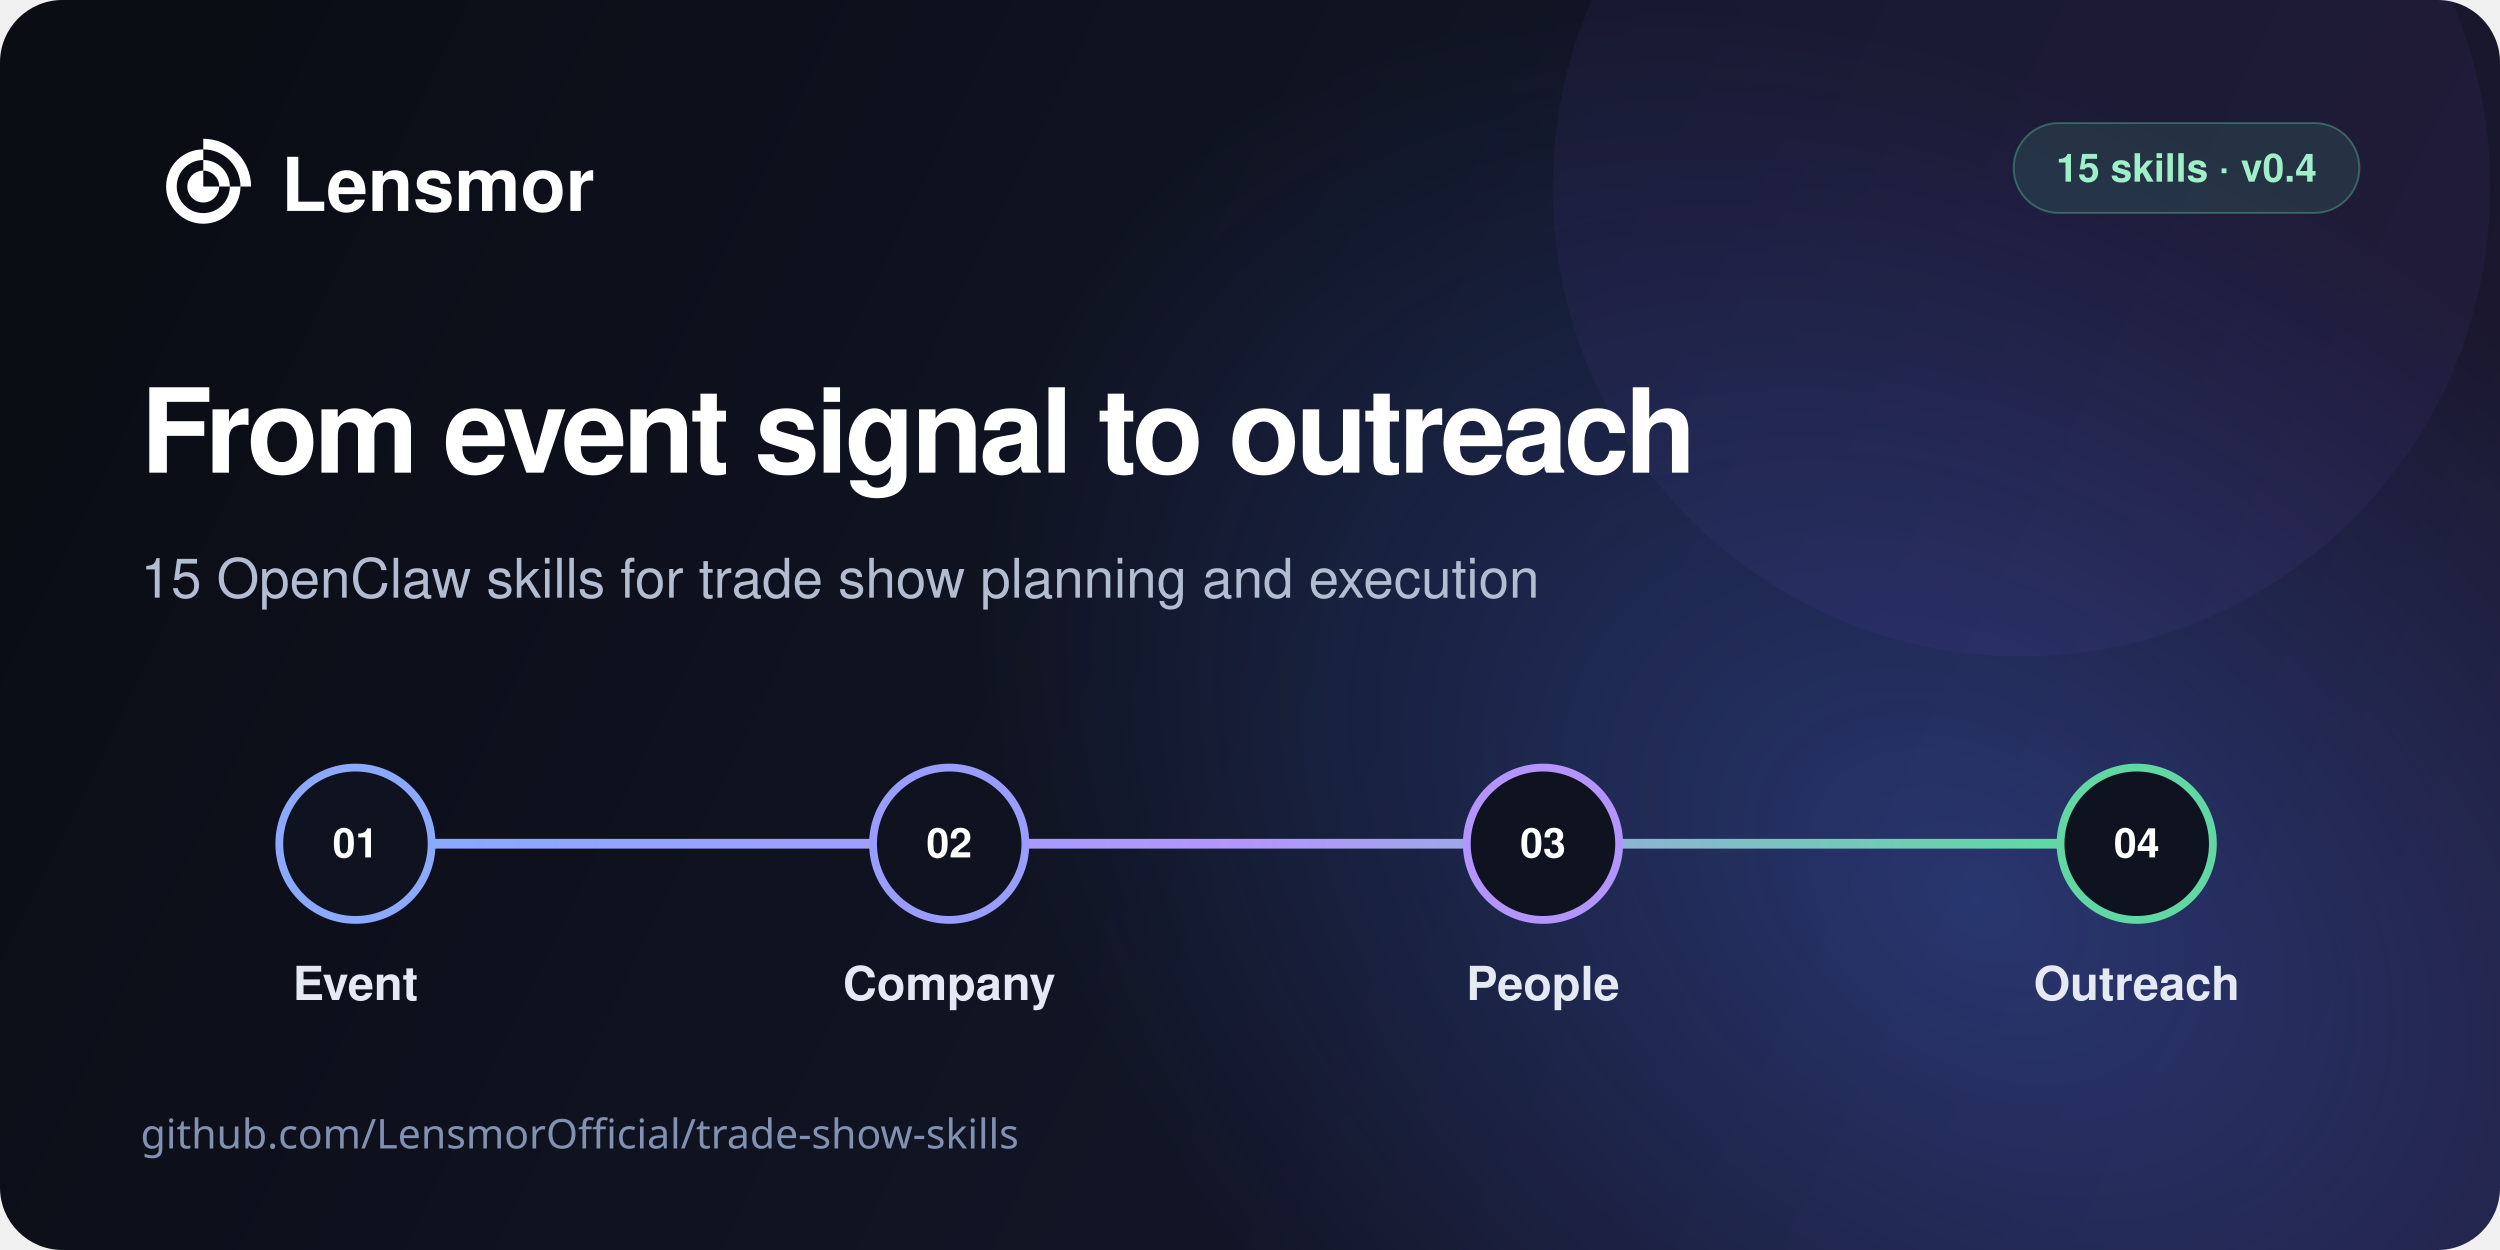
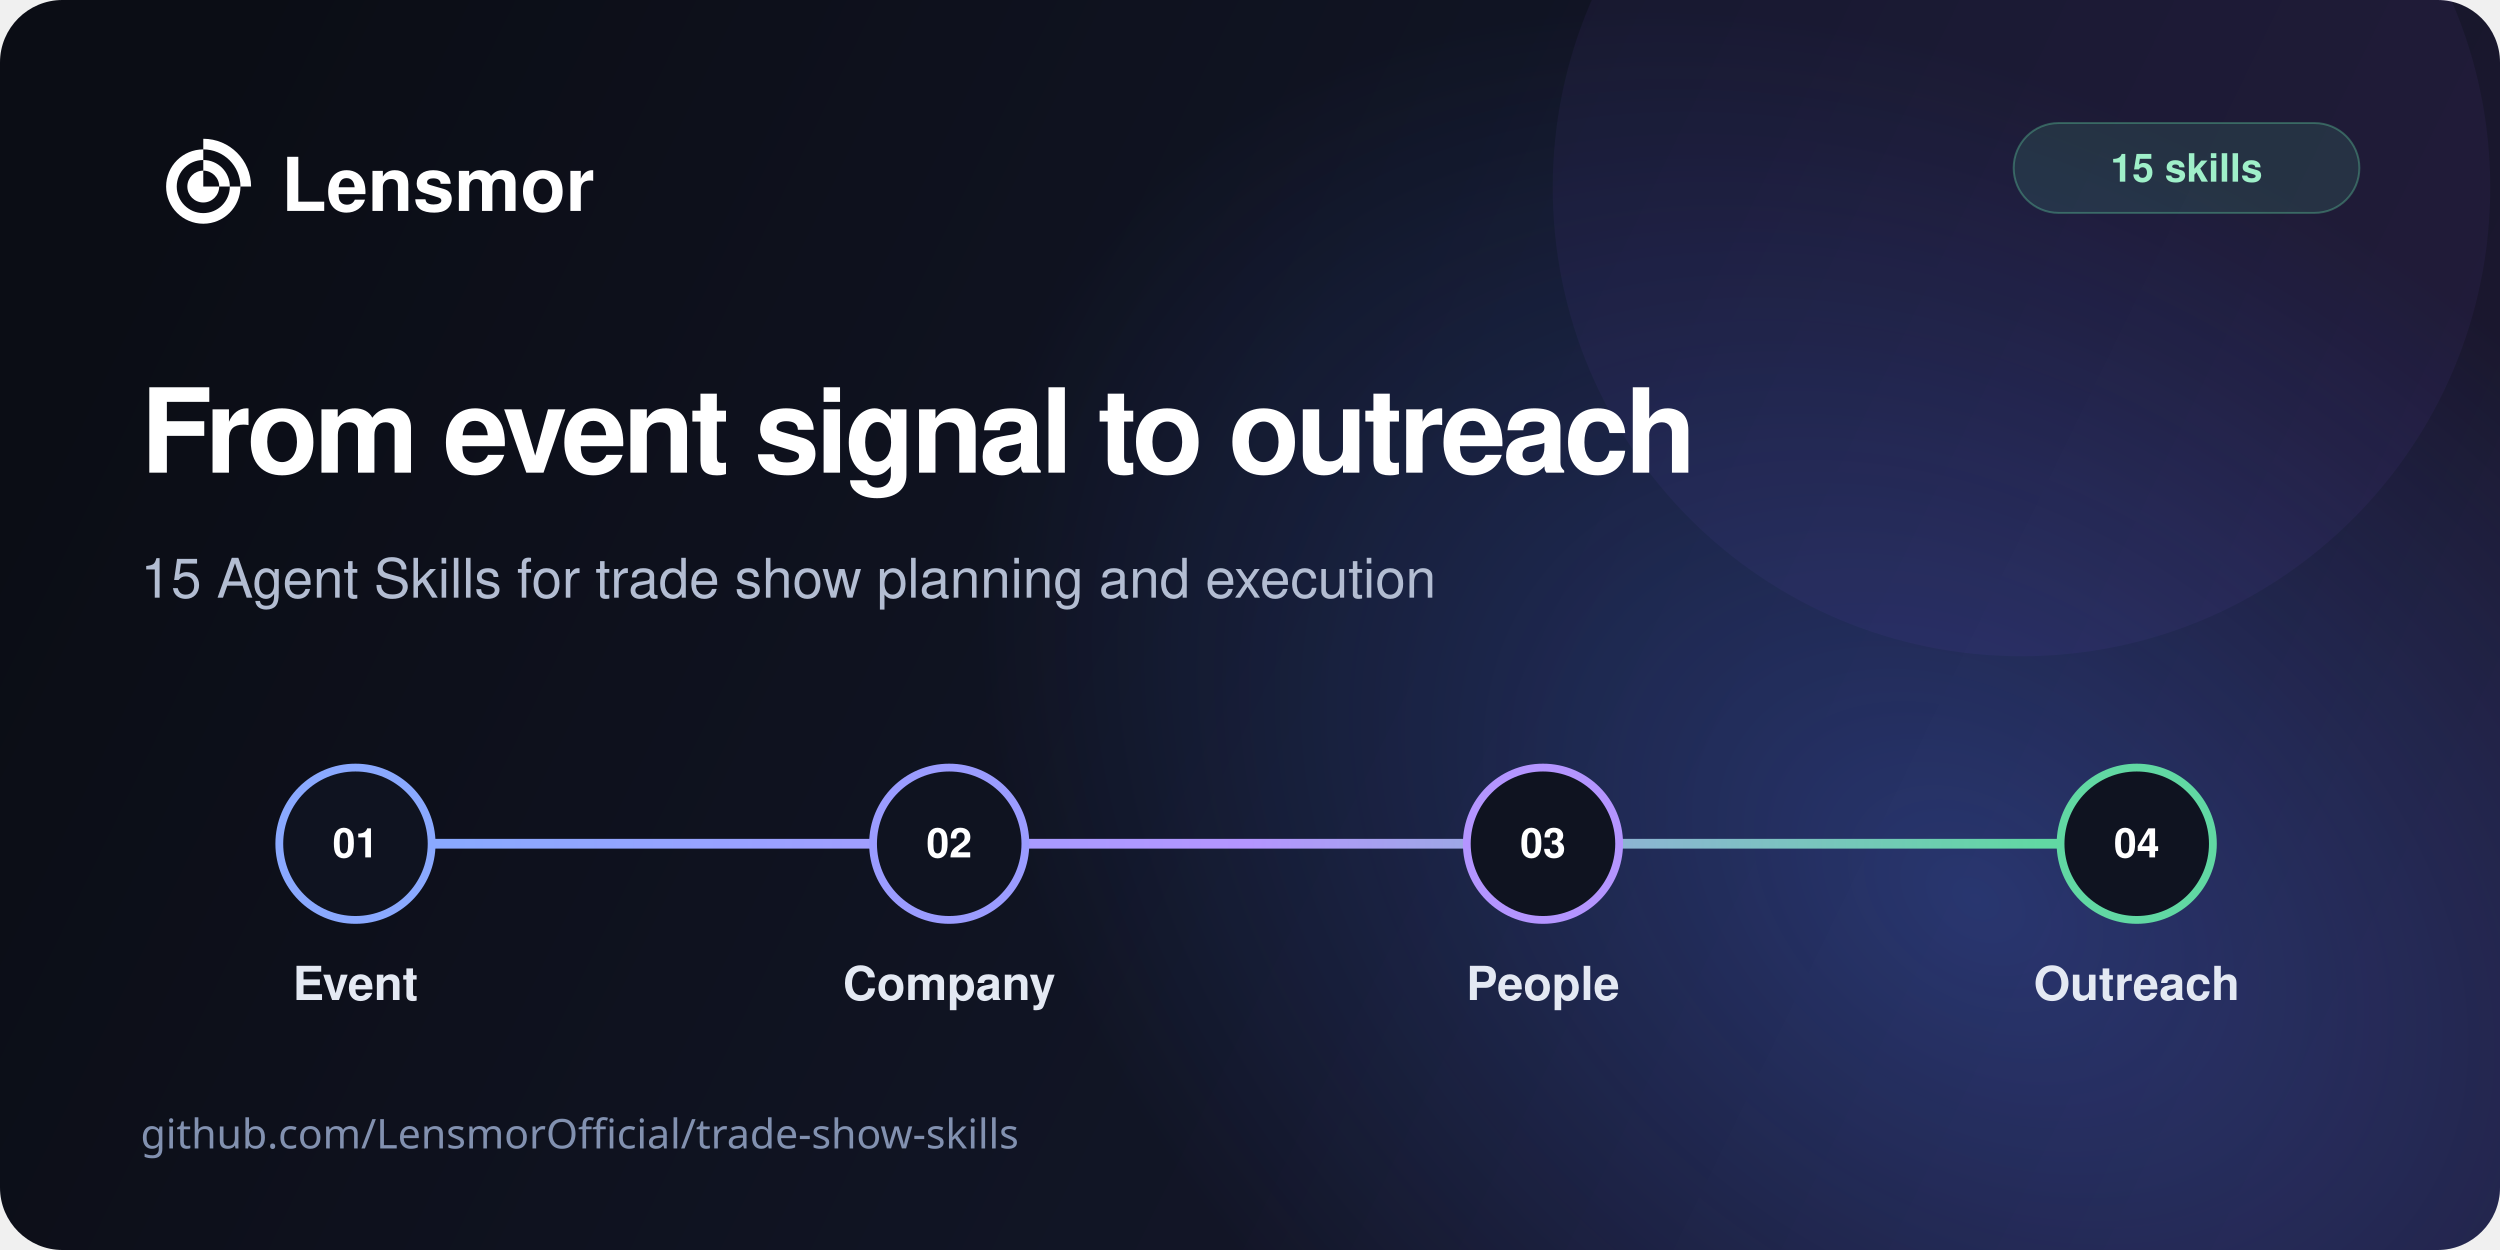
<svg xmlns="http://www.w3.org/2000/svg" width="1280" height="640" viewBox="0 0 1280 640" fill="none">
  <defs>
    <linearGradient id="b-bg" x1="96" y1="60" x2="1184" y2="590" gradientUnits="userSpaceOnUse">
      <stop stop-color="#0B0D15" />
      <stop offset="0.55" stop-color="#111525" />
      <stop offset="1" stop-color="#1C1830" />
    </linearGradient>
    <radialGradient id="b-blue" cx="0" cy="0" r="1" gradientUnits="userSpaceOnUse" gradientTransform="translate(1010 460) rotate(-145) scale(560 390)">
      <stop stop-color="#4D78FF" stop-opacity="0.32" />
      <stop offset="1" stop-color="#4D78FF" stop-opacity="0" />
    </radialGradient>
    <linearGradient id="b-line" x1="233" y1="430" x2="1045" y2="430" gradientUnits="userSpaceOnUse">
      <stop stop-color="#8AA9FF" />
      <stop offset="0.5" stop-color="#B495FF" />
      <stop offset="1" stop-color="#61D8A3" />
    </linearGradient>
    <filter id="b-shadow" x="-50%" y="-50%" width="200%" height="200%">
      <feGaussianBlur stdDeviation="14" />
    </filter>
  </defs>
  <rect width="1280" height="640" rx="32" fill="url(#b-bg)" />
  <rect width="1280" height="640" rx="32" fill="url(#b-blue)" />
  <circle cx="1035" cy="96" r="240" fill="#8B5CF6" fill-opacity="0.06" />
  <g transform="translate(72 58) scale(.29)">
    <path d="M110.625 82.5C84.737 82.5 63.75 103.487 63.75 129.375C63.75 155.263 84.737 176.25 110.625 176.25C136.513 176.25 157.5 155.263 157.5 129.375H176.25C176.25 165.619 146.869 195 110.625 195C74.381 195 45 165.619 45 129.375C45 93.131 74.381 63.75 110.625 63.75V82.5ZM110.625 129.375H138.75C138.75 144.908 126.158 157.5 110.625 157.5C95.092 157.5 82.5 144.908 82.5 129.375C82.5 113.842 95.092 101.25 110.625 101.25V129.375ZM110.625 82.5C136.513 82.5 157.5 103.487 157.5 129.375H138.75C138.75 113.842 126.158 101.25 110.625 101.25V82.5ZM110.625 45C157.224 45 195 82.776 195 129.375H176.25C176.25 93.131 146.869 63.75 110.625 63.75V45Z" fill="white" />
  </g>
  <text x="144" y="108" fill="white" font-family="Helvetica" font-size="38" font-weight="700">Lensmor</text>
  <text x="72" y="242" fill="white" font-family="Helvetica" font-size="60" font-weight="760" letter-spacing="-2">From event signal to outreach</text>
-   <text x="72" y="306" fill="#B3BDD2" font-family="Helvetica" font-size="28" font-weight="500">15 OpenClaw skills for trade show planning and execution</text>
+   <text x="72" y="306" fill="#B3BDD2" font-family="Helvetica" font-size="28" font-weight="500">15 Agent Skills for trade show planning and execution</text>
  <path d="M182 432H1094" stroke="#63708E" stroke-opacity="0.55" stroke-width="3" />
  <path d="M182 432H1094" stroke="url(#b-line)" stroke-width="5" stroke-linecap="round" />
  <g fill="#0F1320" stroke-width="4">
    <circle cx="182" cy="432" r="39" stroke="#8AA9FF" />
    <circle cx="486" cy="432" r="39" stroke="#9B9CFF" />
    <circle cx="790" cy="432" r="39" stroke="#B495FF" />
    <circle cx="1094" cy="432" r="39" stroke="#61D8A3" />
  </g>
  <g fill="white" font-family="Helvetica" font-size="21" font-weight="700" text-anchor="middle">
    <text x="182" y="439">01</text>
    <text x="486" y="439">02</text>
    <text x="790" y="439">03</text>
    <text x="1094" y="439">04</text>
  </g>
  <g fill="#E4E9F3" font-family="Helvetica" font-size="24" font-weight="650" text-anchor="middle">
    <text x="182" y="512">Event</text>
    <text x="486" y="512">Company</text>
    <text x="790" y="512">People</text>
    <text x="1094" y="512">Outreach</text>
  </g>
  <rect x="1031" y="63" width="177" height="46" rx="23" fill="#61D8A3" fill-opacity="0.12" stroke="#61D8A3" stroke-opacity="0.35" />
-   <text x="1119.5" y="93" text-anchor="middle" fill="#9FF0C9" font-family="Helvetica" font-size="20" font-weight="700">15 skills · v0.4</text>
+   <text x="1119.5" y="93" text-anchor="middle" fill="#9FF0C9" font-family="Helvetica" font-size="20" font-weight="700">15 skills</text>
  <text x="72" y="588" fill="#8291B0" font-family="Menlo" font-size="21">github.com/LensmorOfficial/trade-show-skills</text>
</svg>
